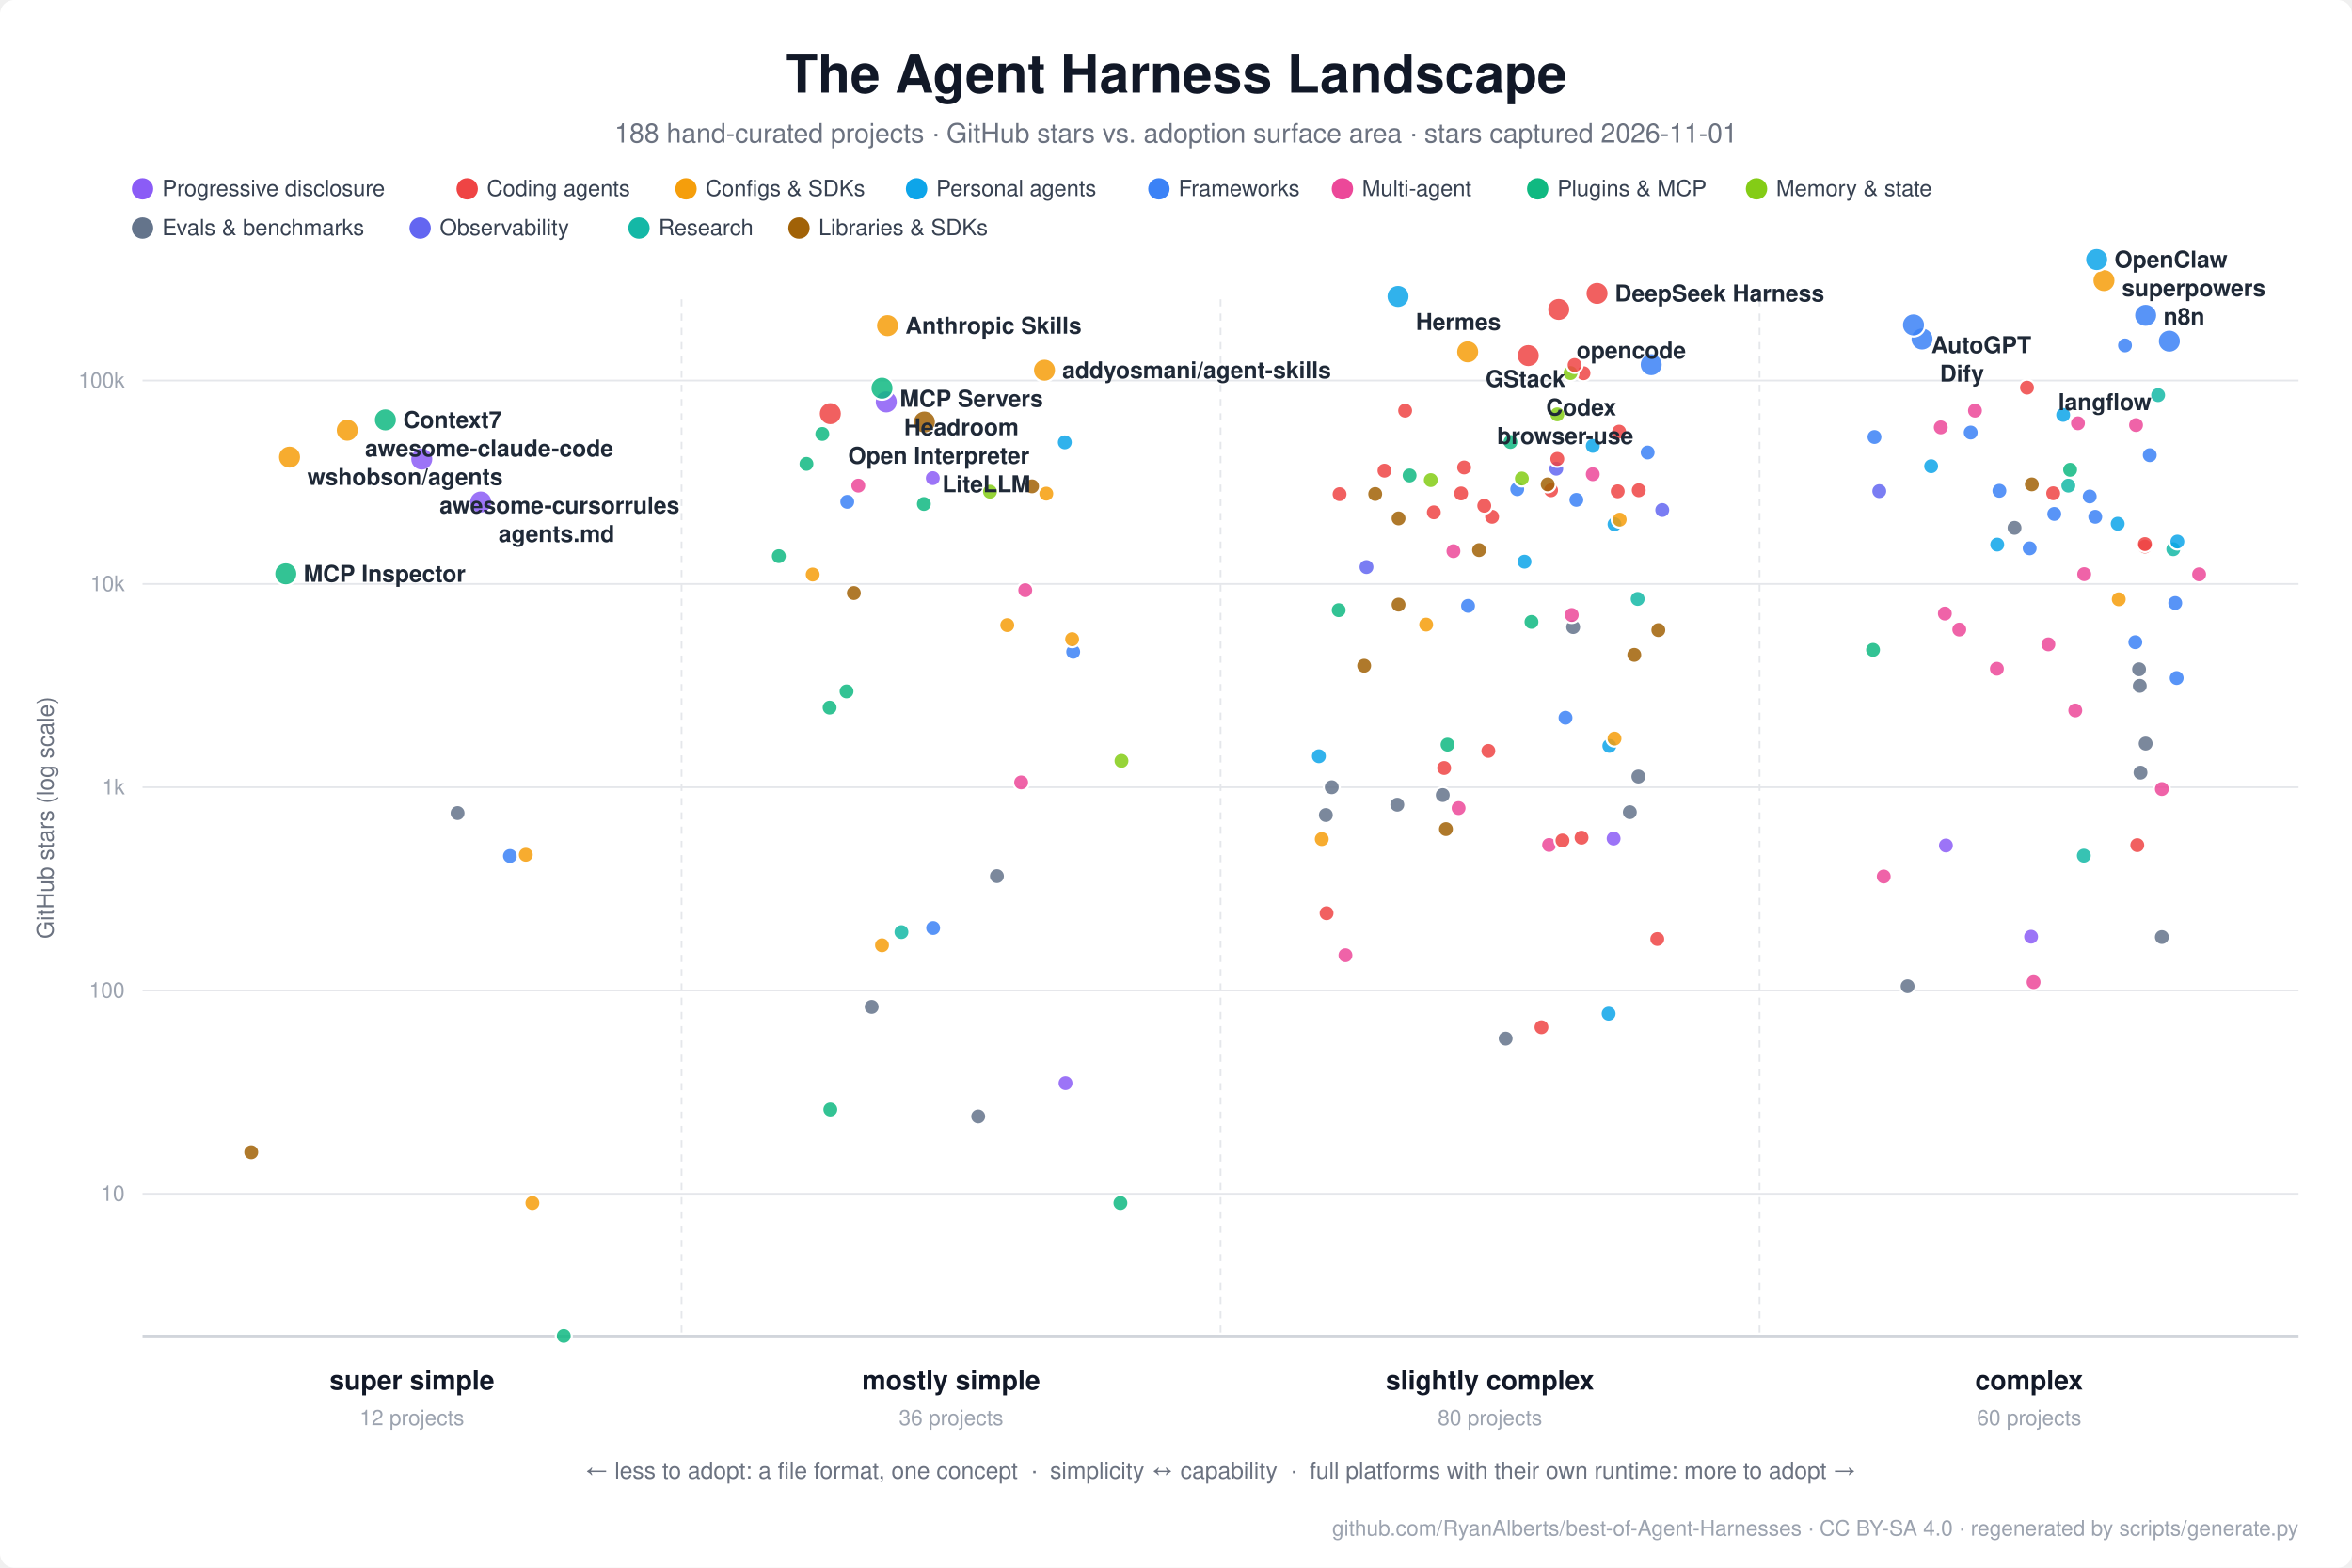
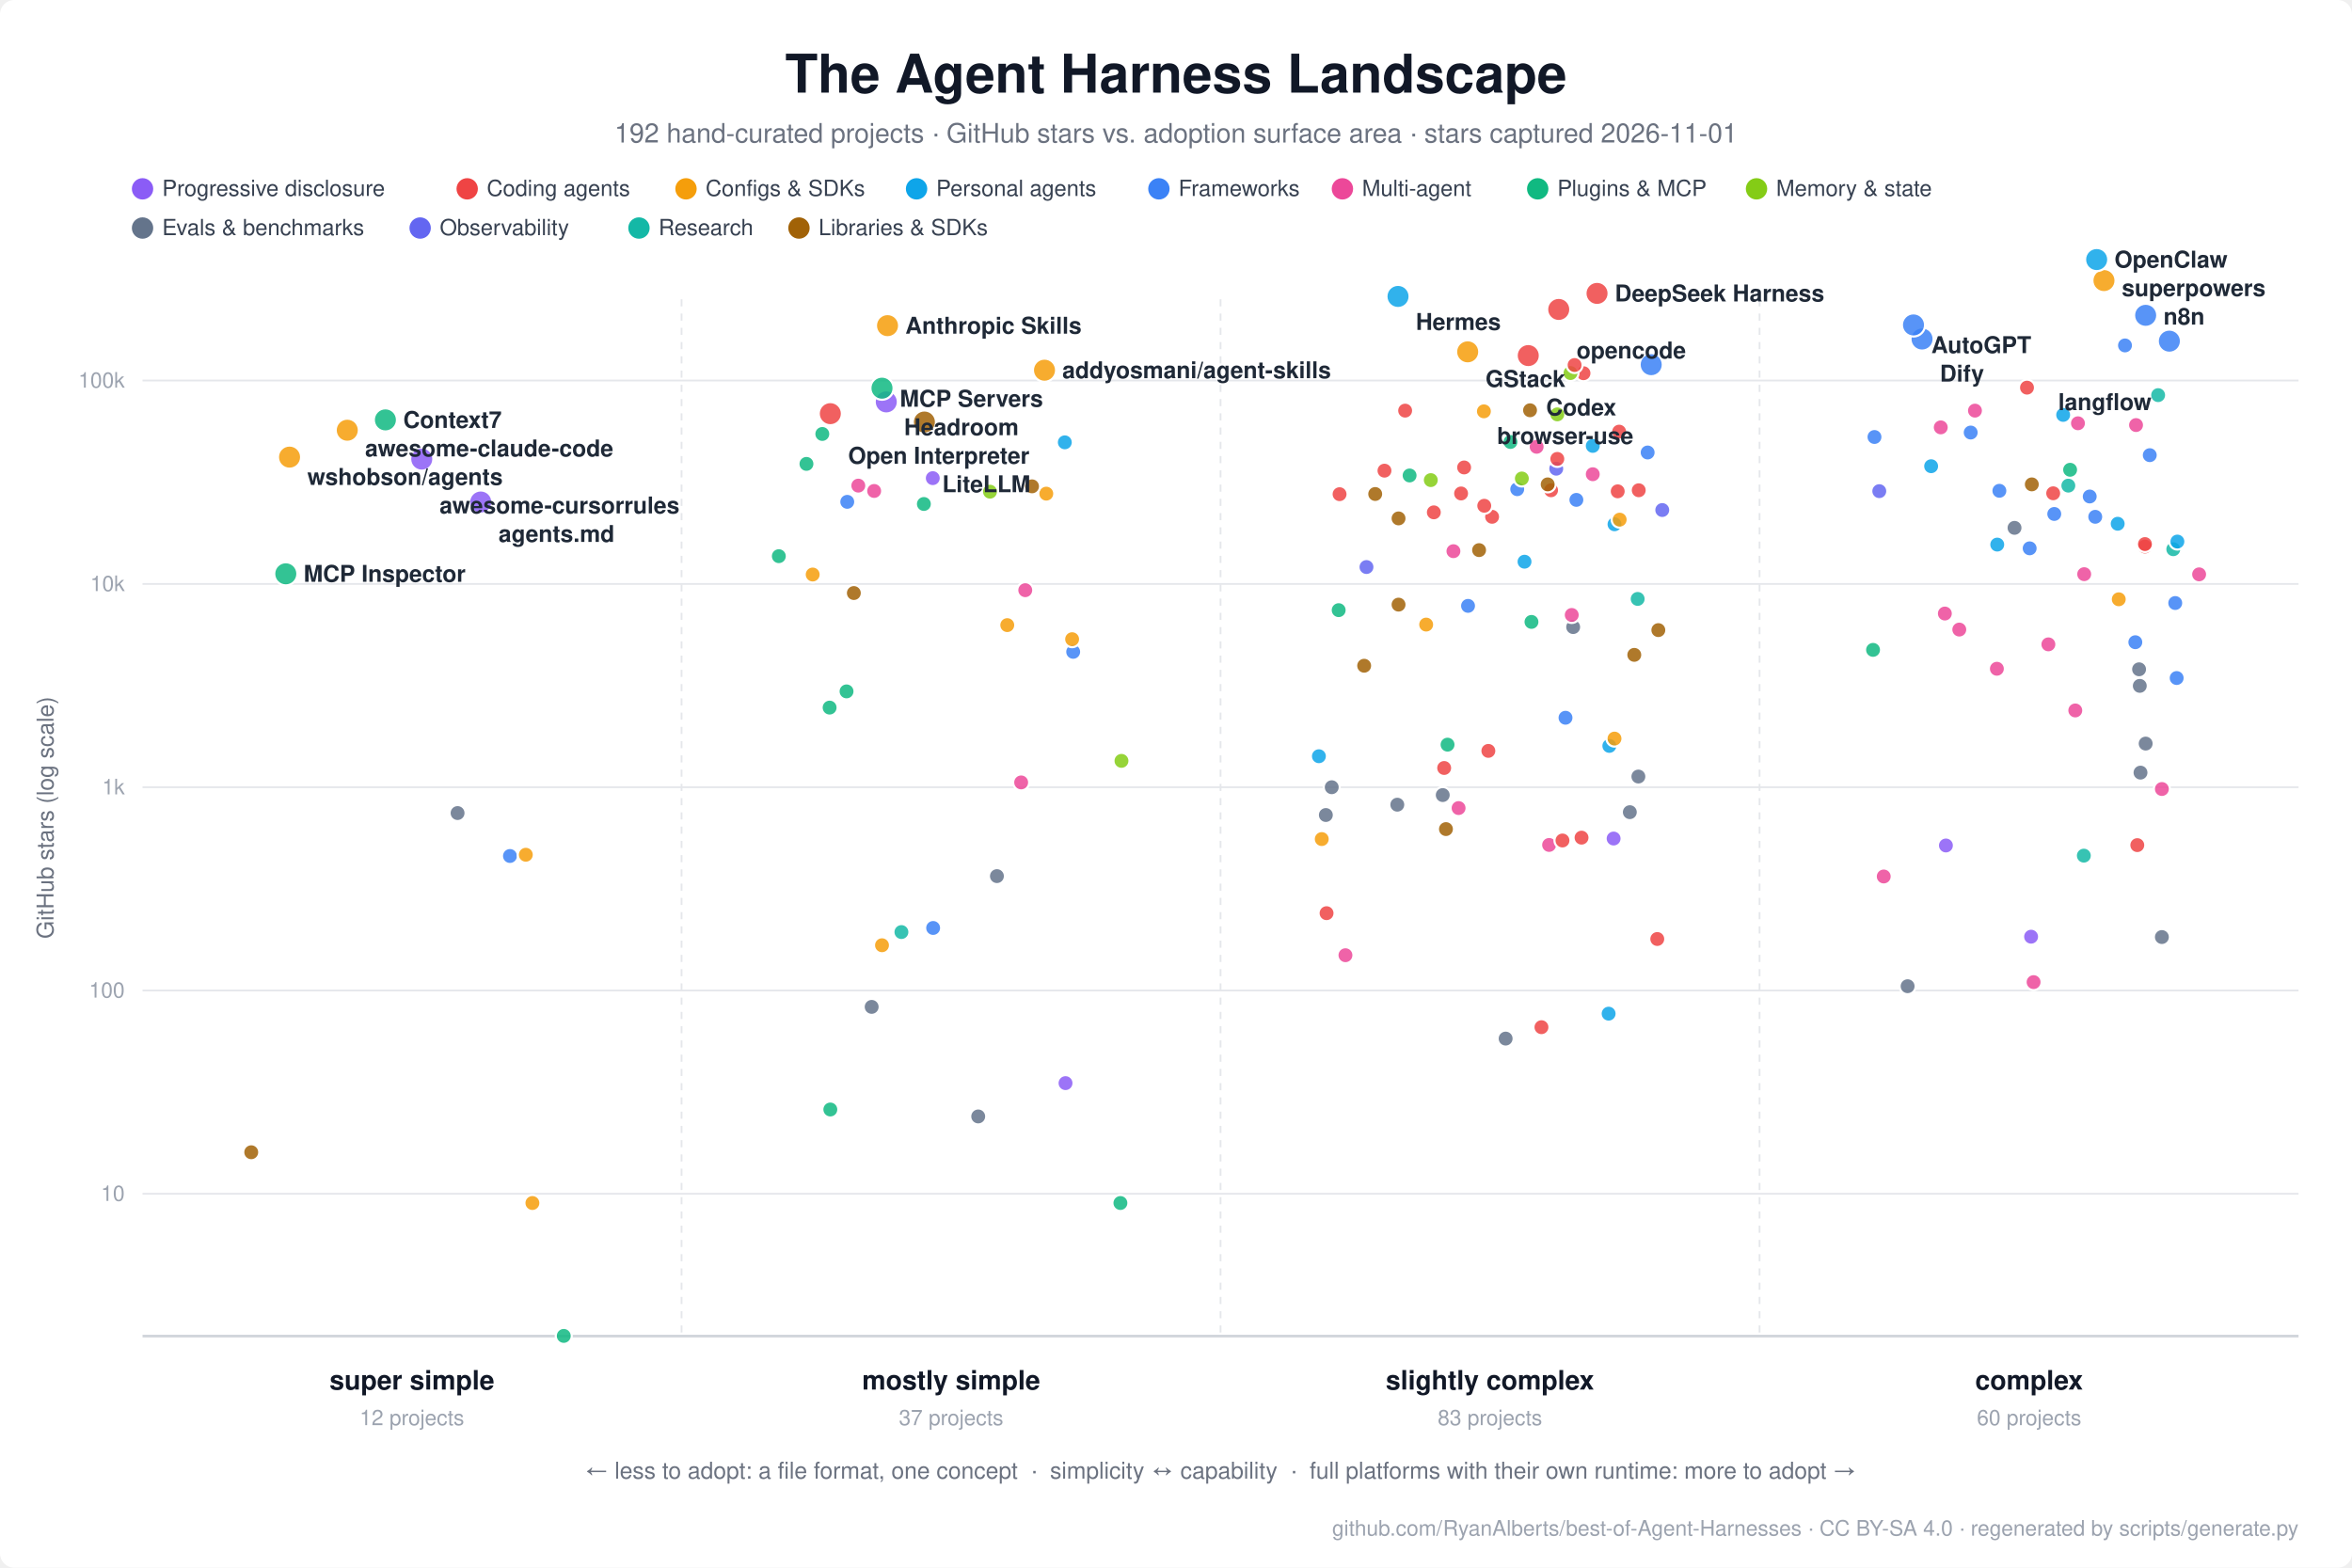
<svg xmlns="http://www.w3.org/2000/svg" viewBox="0 0 1320 880" font-family="-apple-system, 'Segoe UI', Helvetica, Arial, sans-serif">
  <rect width="1320" height="880" fill="#ffffff" rx="8" />
  <text x="660.0" y="52" text-anchor="middle" font-size="30" font-weight="700" fill="#111827">The Agent Harness Landscape</text>
-   <text x="660.0" y="80" text-anchor="middle" font-size="15" fill="#6b7280">188 hand-curated projects · GitHub stars vs. adoption surface area · stars captured 2026-11-01</text>
+   <text x="660.0" y="80" text-anchor="middle" font-size="15" fill="#6b7280">192 hand-curated projects · GitHub stars vs. adoption surface area · stars captured 2026-11-01</text>
  <circle cx="80" cy="106" r="6" fill="#8b5cf6" />
  <text x="91" y="110" font-size="12.5" fill="#374151">Progressive disclosure</text>
  <circle cx="262.2" cy="106" r="6" fill="#ef4444" />
  <text x="273.2" y="110" font-size="12.5" fill="#374151">Coding agents</text>
  <circle cx="385.0" cy="106" r="6" fill="#f59e0b" />
  <text x="396.0" y="110" font-size="12.5" fill="#374151">Configs &amp; SDKs</text>
  <circle cx="514.4" cy="106" r="6" fill="#0ea5e9" />
  <text x="525.4" y="110" font-size="12.5" fill="#374151">Personal agents</text>
  <circle cx="650.4" cy="106" r="6" fill="#3b82f6" />
  <text x="661.4" y="110" font-size="12.5" fill="#374151">Frameworks</text>
  <circle cx="753.4" cy="106" r="6" fill="#ec4899" />
  <text x="764.4" y="110" font-size="12.5" fill="#374151">Multi-agent</text>
  <circle cx="863.0" cy="106" r="6" fill="#10b981" />
  <text x="874.0" y="110" font-size="12.5" fill="#374151">Plugins &amp; MCP</text>
  <circle cx="985.8" cy="106" r="6" fill="#84cc16" />
  <text x="996.8" y="110" font-size="12.5" fill="#374151">Memory &amp; state</text>
  <circle cx="80" cy="128" r="6" fill="#64748b" />
  <text x="91" y="132" font-size="12.5" fill="#374151">Evals &amp; benchmarks</text>
  <circle cx="235.8" cy="128" r="6" fill="#6366f1" />
  <text x="246.8" y="132" font-size="12.5" fill="#374151">Observability</text>
  <circle cx="358.6" cy="128" r="6" fill="#14b8a6" />
  <text x="369.6" y="132" font-size="12.5" fill="#374151">Research</text>
  <circle cx="448.4" cy="128" r="6" fill="#a16207" />
  <text x="459.4" y="132" font-size="12.5" fill="#374151">Libraries &amp; SDKs</text>
  <line x1="80" y1="670.1" x2="1290" y2="670.1" stroke="#e5e7eb" stroke-width="1" />
  <text x="70" y="674.1" text-anchor="end" font-size="12" fill="#9ca3af">10</text>
  <line x1="80" y1="556.0" x2="1290" y2="556.0" stroke="#e5e7eb" stroke-width="1" />
  <text x="70" y="560.0" text-anchor="end" font-size="12" fill="#9ca3af">100</text>
  <line x1="80" y1="441.9" x2="1290" y2="441.9" stroke="#e5e7eb" stroke-width="1" />
  <text x="70" y="445.9" text-anchor="end" font-size="12" fill="#9ca3af">1k</text>
  <line x1="80" y1="327.8" x2="1290" y2="327.8" stroke="#e5e7eb" stroke-width="1" />
  <text x="70" y="331.8" text-anchor="end" font-size="12" fill="#9ca3af">10k</text>
  <line x1="80" y1="213.6" x2="1290" y2="213.6" stroke="#e5e7eb" stroke-width="1" />
  <text x="70" y="217.6" text-anchor="end" font-size="12" fill="#9ca3af">100k</text>
  <text x="30" y="459" font-size="13" fill="#6b7280" transform="rotate(-90 30 459)" text-anchor="middle">GitHub stars (log scale)</text>
  <text x="231.2" y="780" text-anchor="middle" font-size="15" font-weight="600" fill="#111827">super simple</text>
  <text x="231.2" y="800" text-anchor="middle" font-size="12" fill="#9ca3af">12 projects</text>
  <line x1="382.5" y1="168" x2="382.5" y2="750" stroke="#e5e7eb" stroke-width="1" stroke-dasharray="4 4" />
  <text x="533.8" y="780" text-anchor="middle" font-size="15" font-weight="600" fill="#111827">mostly simple</text>
-   <text x="533.8" y="800" text-anchor="middle" font-size="12" fill="#9ca3af">36 projects</text>
+   <text x="533.8" y="800" text-anchor="middle" font-size="12" fill="#9ca3af">37 projects</text>
  <line x1="685.0" y1="168" x2="685.0" y2="750" stroke="#e5e7eb" stroke-width="1" stroke-dasharray="4 4" />
  <text x="836.2" y="780" text-anchor="middle" font-size="15" font-weight="600" fill="#111827">slightly complex</text>
-   <text x="836.2" y="800" text-anchor="middle" font-size="12" fill="#9ca3af">80 projects</text>
+   <text x="836.2" y="800" text-anchor="middle" font-size="12" fill="#9ca3af">83 projects</text>
  <line x1="987.5" y1="168" x2="987.5" y2="750" stroke="#e5e7eb" stroke-width="1" stroke-dasharray="4 4" />
  <text x="1138.8" y="780" text-anchor="middle" font-size="15" font-weight="600" fill="#111827">complex</text>
  <text x="1138.8" y="800" text-anchor="middle" font-size="12" fill="#9ca3af">60 projects</text>
  <line x1="80" y1="750" x2="1290" y2="750" stroke="#d1d5db" stroke-width="1.5" />
  <text x="685.0" y="830" text-anchor="middle" font-size="13" fill="#6b7280">←  less to adopt: a file format, one concept  ·  simplicity ↔ capability  ·  full platforms with their own runtime: more to adopt  →</text>
  <circle cx="316.4" cy="749.9" r="4.5" fill="#10b981" fill-opacity="0.85" stroke="#ffffff" stroke-width="1.2" />
  <circle cx="298.8" cy="675.3" r="4.5" fill="#f59e0b" fill-opacity="0.85" stroke="#ffffff" stroke-width="1.2" />
  <circle cx="628.8" cy="675.3" r="4.5" fill="#10b981" fill-opacity="0.85" stroke="#ffffff" stroke-width="1.2" />
  <circle cx="141.0" cy="646.8" r="4.5" fill="#a16207" fill-opacity="0.85" stroke="#ffffff" stroke-width="1.2" />
  <circle cx="549.0" cy="626.7" r="4.5" fill="#64748b" fill-opacity="0.85" stroke="#ffffff" stroke-width="1.2" />
  <circle cx="466.0" cy="622.8" r="4.5" fill="#10b981" fill-opacity="0.85" stroke="#ffffff" stroke-width="1.2" />
  <circle cx="598.0" cy="608.0" r="4.5" fill="#8b5cf6" fill-opacity="0.85" stroke="#ffffff" stroke-width="1.2" />
  <circle cx="845.0" cy="583.0" r="4.5" fill="#64748b" fill-opacity="0.85" stroke="#ffffff" stroke-width="1.2" />
  <circle cx="865.1" cy="576.6" r="4.5" fill="#ef4444" fill-opacity="0.85" stroke="#ffffff" stroke-width="1.2" />
  <circle cx="902.8" cy="569.0" r="4.5" fill="#0ea5e9" fill-opacity="0.85" stroke="#ffffff" stroke-width="1.2" />
  <circle cx="489.2" cy="565.2" r="4.5" fill="#64748b" fill-opacity="0.85" stroke="#ffffff" stroke-width="1.2" />
  <circle cx="1070.6" cy="553.6" r="4.5" fill="#64748b" fill-opacity="0.85" stroke="#ffffff" stroke-width="1.2" />
  <circle cx="1141.3" cy="551.3" r="4.5" fill="#ec4899" fill-opacity="0.85" stroke="#ffffff" stroke-width="1.2" />
  <circle cx="755.1" cy="536.2" r="4.5" fill="#ec4899" fill-opacity="0.85" stroke="#ffffff" stroke-width="1.2" />
  <circle cx="495.0" cy="530.6" r="4.5" fill="#f59e0b" fill-opacity="0.85" stroke="#ffffff" stroke-width="1.2" />
  <circle cx="930.1" cy="527.1" r="4.5" fill="#ef4444" fill-opacity="0.85" stroke="#ffffff" stroke-width="1.2" />
  <circle cx="1213.3" cy="526.0" r="4.5" fill="#64748b" fill-opacity="0.85" stroke="#ffffff" stroke-width="1.2" />
  <circle cx="1139.9" cy="525.8" r="4.5" fill="#8b5cf6" fill-opacity="0.85" stroke="#ffffff" stroke-width="1.2" />
  <circle cx="505.9" cy="523.2" r="4.5" fill="#14b8a6" fill-opacity="0.85" stroke="#ffffff" stroke-width="1.2" />
  <circle cx="523.7" cy="520.9" r="4.5" fill="#3b82f6" fill-opacity="0.85" stroke="#ffffff" stroke-width="1.2" />
  <circle cx="744.5" cy="512.6" r="4.5" fill="#ef4444" fill-opacity="0.85" stroke="#ffffff" stroke-width="1.2" />
  <circle cx="1057.2" cy="492.0" r="4.5" fill="#ec4899" fill-opacity="0.85" stroke="#ffffff" stroke-width="1.2" />
  <circle cx="559.5" cy="491.8" r="4.5" fill="#64748b" fill-opacity="0.85" stroke="#ffffff" stroke-width="1.2" />
  <circle cx="286.2" cy="480.5" r="4.5" fill="#3b82f6" fill-opacity="0.85" stroke="#ffffff" stroke-width="1.2" />
  <circle cx="1169.5" cy="480.3" r="4.5" fill="#14b8a6" fill-opacity="0.85" stroke="#ffffff" stroke-width="1.2" />
  <circle cx="295.1" cy="479.8" r="4.5" fill="#f59e0b" fill-opacity="0.85" stroke="#ffffff" stroke-width="1.2" />
  <circle cx="1092.1" cy="474.6" r="4.5" fill="#8b5cf6" fill-opacity="0.85" stroke="#ffffff" stroke-width="1.2" />
  <circle cx="1199.5" cy="474.4" r="4.5" fill="#ef4444" fill-opacity="0.85" stroke="#ffffff" stroke-width="1.2" />
  <circle cx="869.4" cy="474.3" r="4.5" fill="#ec4899" fill-opacity="0.85" stroke="#ffffff" stroke-width="1.2" />
  <circle cx="876.9" cy="471.8" r="4.5" fill="#ef4444" fill-opacity="0.85" stroke="#ffffff" stroke-width="1.2" />
  <circle cx="741.8" cy="471.0" r="4.5" fill="#f59e0b" fill-opacity="0.85" stroke="#ffffff" stroke-width="1.2" />
  <circle cx="905.6" cy="470.7" r="4.5" fill="#8b5cf6" fill-opacity="0.85" stroke="#ffffff" stroke-width="1.2" />
  <circle cx="887.6" cy="470.2" r="4.5" fill="#ef4444" fill-opacity="0.85" stroke="#ffffff" stroke-width="1.2" />
  <circle cx="811.5" cy="465.4" r="4.5" fill="#a16207" fill-opacity="0.85" stroke="#ffffff" stroke-width="1.2" />
  <circle cx="744.1" cy="457.5" r="4.5" fill="#64748b" fill-opacity="0.85" stroke="#ffffff" stroke-width="1.2" />
  <circle cx="256.8" cy="456.4" r="4.5" fill="#64748b" fill-opacity="0.85" stroke="#ffffff" stroke-width="1.2" />
  <circle cx="914.7" cy="455.9" r="4.5" fill="#64748b" fill-opacity="0.85" stroke="#ffffff" stroke-width="1.2" />
  <circle cx="818.6" cy="453.6" r="4.5" fill="#ec4899" fill-opacity="0.85" stroke="#ffffff" stroke-width="1.2" />
  <circle cx="784.2" cy="451.7" r="4.5" fill="#64748b" fill-opacity="0.85" stroke="#ffffff" stroke-width="1.2" />
  <circle cx="809.7" cy="446.3" r="4.5" fill="#64748b" fill-opacity="0.85" stroke="#ffffff" stroke-width="1.2" />
  <circle cx="1213.3" cy="442.9" r="4.5" fill="#ec4899" fill-opacity="0.85" stroke="#ffffff" stroke-width="1.2" />
  <circle cx="747.4" cy="441.9" r="4.5" fill="#64748b" fill-opacity="0.85" stroke="#ffffff" stroke-width="1.2" />
  <circle cx="573.1" cy="439.2" r="4.5" fill="#ec4899" fill-opacity="0.85" stroke="#ffffff" stroke-width="1.2" />
  <circle cx="919.5" cy="435.9" r="4.5" fill="#64748b" fill-opacity="0.85" stroke="#ffffff" stroke-width="1.2" />
  <circle cx="1201.3" cy="433.7" r="4.5" fill="#64748b" fill-opacity="0.85" stroke="#ffffff" stroke-width="1.2" />
  <circle cx="810.5" cy="431.1" r="4.5" fill="#ef4444" fill-opacity="0.85" stroke="#ffffff" stroke-width="1.2" />
  <circle cx="629.4" cy="427.1" r="4.5" fill="#84cc16" fill-opacity="0.85" stroke="#ffffff" stroke-width="1.2" />
  <circle cx="740.2" cy="424.5" r="4.5" fill="#0ea5e9" fill-opacity="0.85" stroke="#ffffff" stroke-width="1.2" />
  <circle cx="835.3" cy="421.5" r="4.5" fill="#ef4444" fill-opacity="0.85" stroke="#ffffff" stroke-width="1.2" />
  <circle cx="903.2" cy="418.7" r="4.5" fill="#0ea5e9" fill-opacity="0.85" stroke="#ffffff" stroke-width="1.2" />
  <circle cx="812.4" cy="418.0" r="4.5" fill="#10b981" fill-opacity="0.85" stroke="#ffffff" stroke-width="1.2" />
  <circle cx="1204.2" cy="417.4" r="4.5" fill="#64748b" fill-opacity="0.85" stroke="#ffffff" stroke-width="1.2" />
  <circle cx="906.1" cy="414.6" r="4.5" fill="#f59e0b" fill-opacity="0.85" stroke="#ffffff" stroke-width="1.2" />
  <circle cx="878.6" cy="402.9" r="4.5" fill="#3b82f6" fill-opacity="0.85" stroke="#ffffff" stroke-width="1.2" />
  <circle cx="1164.7" cy="398.8" r="4.5" fill="#ec4899" fill-opacity="0.85" stroke="#ffffff" stroke-width="1.2" />
  <circle cx="465.6" cy="397.2" r="4.5" fill="#10b981" fill-opacity="0.85" stroke="#ffffff" stroke-width="1.2" />
  <circle cx="475.1" cy="388.1" r="4.5" fill="#10b981" fill-opacity="0.85" stroke="#ffffff" stroke-width="1.2" />
  <circle cx="1200.9" cy="385.0" r="4.5" fill="#64748b" fill-opacity="0.85" stroke="#ffffff" stroke-width="1.2" />
  <circle cx="1221.6" cy="380.6" r="4.5" fill="#3b82f6" fill-opacity="0.85" stroke="#ffffff" stroke-width="1.2" />
  <circle cx="1200.5" cy="375.7" r="4.5" fill="#64748b" fill-opacity="0.85" stroke="#ffffff" stroke-width="1.2" />
  <circle cx="1120.7" cy="375.4" r="4.5" fill="#ec4899" fill-opacity="0.85" stroke="#ffffff" stroke-width="1.2" />
  <circle cx="765.6" cy="373.7" r="4.5" fill="#a16207" fill-opacity="0.85" stroke="#ffffff" stroke-width="1.2" />
  <circle cx="917.2" cy="367.6" r="4.5" fill="#a16207" fill-opacity="0.85" stroke="#ffffff" stroke-width="1.2" />
  <circle cx="602.3" cy="365.9" r="4.5" fill="#3b82f6" fill-opacity="0.85" stroke="#ffffff" stroke-width="1.2" />
  <circle cx="1051.2" cy="364.8" r="4.5" fill="#10b981" fill-opacity="0.85" stroke="#ffffff" stroke-width="1.2" />
  <circle cx="1149.6" cy="361.7" r="4.5" fill="#ec4899" fill-opacity="0.85" stroke="#ffffff" stroke-width="1.2" />
  <circle cx="1198.4" cy="360.5" r="4.5" fill="#3b82f6" fill-opacity="0.85" stroke="#ffffff" stroke-width="1.2" />
  <circle cx="601.7" cy="358.8" r="4.5" fill="#f59e0b" fill-opacity="0.85" stroke="#ffffff" stroke-width="1.2" />
  <circle cx="930.7" cy="353.7" r="4.5" fill="#a16207" fill-opacity="0.85" stroke="#ffffff" stroke-width="1.2" />
  <circle cx="1099.6" cy="353.4" r="4.5" fill="#ec4899" fill-opacity="0.85" stroke="#ffffff" stroke-width="1.2" />
  <circle cx="882.9" cy="352.0" r="4.5" fill="#64748b" fill-opacity="0.85" stroke="#ffffff" stroke-width="1.2" />
  <circle cx="565.3" cy="350.9" r="4.5" fill="#f59e0b" fill-opacity="0.85" stroke="#ffffff" stroke-width="1.2" />
  <circle cx="800.4" cy="350.6" r="4.5" fill="#f59e0b" fill-opacity="0.85" stroke="#ffffff" stroke-width="1.2" />
  <circle cx="859.5" cy="349.1" r="4.5" fill="#10b981" fill-opacity="0.85" stroke="#ffffff" stroke-width="1.2" />
  <circle cx="882.1" cy="345.2" r="4.5" fill="#ec4899" fill-opacity="0.85" stroke="#ffffff" stroke-width="1.2" />
  <circle cx="1091.5" cy="344.4" r="4.5" fill="#ec4899" fill-opacity="0.85" stroke="#ffffff" stroke-width="1.2" />
  <circle cx="751.3" cy="342.5" r="4.5" fill="#10b981" fill-opacity="0.85" stroke="#ffffff" stroke-width="1.2" />
  <circle cx="823.9" cy="340.1" r="4.5" fill="#3b82f6" fill-opacity="0.85" stroke="#ffffff" stroke-width="1.2" />
  <circle cx="784.9" cy="339.4" r="4.5" fill="#a16207" fill-opacity="0.85" stroke="#ffffff" stroke-width="1.2" />
  <circle cx="1220.8" cy="338.5" r="4.5" fill="#3b82f6" fill-opacity="0.85" stroke="#ffffff" stroke-width="1.2" />
  <circle cx="1189.1" cy="336.4" r="4.5" fill="#f59e0b" fill-opacity="0.85" stroke="#ffffff" stroke-width="1.2" />
  <circle cx="919.1" cy="336.2" r="4.5" fill="#14b8a6" fill-opacity="0.85" stroke="#ffffff" stroke-width="1.2" />
  <circle cx="479.2" cy="332.9" r="4.5" fill="#a16207" fill-opacity="0.85" stroke="#ffffff" stroke-width="1.2" />
  <circle cx="575.4" cy="331.3" r="4.5" fill="#ec4899" fill-opacity="0.85" stroke="#ffffff" stroke-width="1.2" />
  <circle cx="456.1" cy="322.5" r="4.5" fill="#f59e0b" fill-opacity="0.85" stroke="#ffffff" stroke-width="1.2" />
  <circle cx="1234.2" cy="322.4" r="4.5" fill="#ec4899" fill-opacity="0.85" stroke="#ffffff" stroke-width="1.2" />
  <circle cx="1169.7" cy="322.3" r="4.5" fill="#ec4899" fill-opacity="0.85" stroke="#ffffff" stroke-width="1.2" />
  <circle cx="160.4" cy="322.1" r="6.5" fill="#10b981" fill-opacity="0.85" stroke="#ffffff" stroke-width="1.2" />
  <circle cx="766.9" cy="318.3" r="4.5" fill="#6366f1" fill-opacity="0.85" stroke="#ffffff" stroke-width="1.2" />
  <circle cx="855.6" cy="315.3" r="4.5" fill="#0ea5e9" fill-opacity="0.85" stroke="#ffffff" stroke-width="1.2" />
  <circle cx="437.1" cy="312.2" r="4.5" fill="#10b981" fill-opacity="0.85" stroke="#ffffff" stroke-width="1.2" />
  <circle cx="815.7" cy="309.4" r="4.5" fill="#ec4899" fill-opacity="0.85" stroke="#ffffff" stroke-width="1.2" />
  <circle cx="830.1" cy="308.8" r="4.5" fill="#a16207" fill-opacity="0.85" stroke="#ffffff" stroke-width="1.2" />
  <circle cx="1219.7" cy="308.3" r="4.5" fill="#14b8a6" fill-opacity="0.85" stroke="#ffffff" stroke-width="1.2" />
  <circle cx="1139.1" cy="307.8" r="4.5" fill="#3b82f6" fill-opacity="0.85" stroke="#ffffff" stroke-width="1.2" />
  <circle cx="1203.8" cy="306.8" r="4.5" fill="#ef4444" fill-opacity="0.85" stroke="#ffffff" stroke-width="1.2" />
  <circle cx="1120.9" cy="305.7" r="4.5" fill="#0ea5e9" fill-opacity="0.85" stroke="#ffffff" stroke-width="1.2" />
  <circle cx="1203.8" cy="305.4" r="4.5" fill="#ef4444" fill-opacity="0.85" stroke="#ffffff" stroke-width="1.2" />
  <circle cx="1222.0" cy="304.0" r="4.5" fill="#0ea5e9" fill-opacity="0.85" stroke="#ffffff" stroke-width="1.2" />
  <circle cx="1130.6" cy="296.3" r="4.5" fill="#64748b" fill-opacity="0.85" stroke="#ffffff" stroke-width="1.2" />
  <circle cx="906.1" cy="294.3" r="4.5" fill="#0ea5e9" fill-opacity="0.85" stroke="#ffffff" stroke-width="1.2" />
  <circle cx="1188.5" cy="294.0" r="4.5" fill="#0ea5e9" fill-opacity="0.85" stroke="#ffffff" stroke-width="1.2" />
  <circle cx="909.0" cy="291.7" r="4.5" fill="#f59e0b" fill-opacity="0.85" stroke="#ffffff" stroke-width="1.2" />
  <circle cx="784.9" cy="291.0" r="4.5" fill="#a16207" fill-opacity="0.85" stroke="#ffffff" stroke-width="1.2" />
  <circle cx="1175.9" cy="290.1" r="4.5" fill="#3b82f6" fill-opacity="0.85" stroke="#ffffff" stroke-width="1.2" />
  <circle cx="837.4" cy="290.1" r="4.5" fill="#ef4444" fill-opacity="0.85" stroke="#ffffff" stroke-width="1.2" />
  <circle cx="1152.9" cy="288.5" r="4.5" fill="#3b82f6" fill-opacity="0.85" stroke="#ffffff" stroke-width="1.2" />
  <circle cx="804.7" cy="287.6" r="4.5" fill="#ef4444" fill-opacity="0.85" stroke="#ffffff" stroke-width="1.2" />
  <circle cx="932.9" cy="286.3" r="4.5" fill="#6366f1" fill-opacity="0.85" stroke="#ffffff" stroke-width="1.2" />
  <circle cx="833.0" cy="283.9" r="4.5" fill="#ef4444" fill-opacity="0.85" stroke="#ffffff" stroke-width="1.2" />
  <circle cx="518.5" cy="282.9" r="4.5" fill="#10b981" fill-opacity="0.85" stroke="#ffffff" stroke-width="1.2" />
  <circle cx="269.8" cy="281.8" r="6.5" fill="#8b5cf6" fill-opacity="0.85" stroke="#ffffff" stroke-width="1.2" />
  <circle cx="475.5" cy="281.7" r="4.5" fill="#3b82f6" fill-opacity="0.85" stroke="#ffffff" stroke-width="1.2" />
  <circle cx="884.7" cy="280.6" r="4.5" fill="#3b82f6" fill-opacity="0.85" stroke="#ffffff" stroke-width="1.2" />
  <circle cx="1172.8" cy="278.7" r="4.5" fill="#3b82f6" fill-opacity="0.85" stroke="#ffffff" stroke-width="1.2" />
  <circle cx="751.8" cy="277.4" r="4.5" fill="#ef4444" fill-opacity="0.85" stroke="#ffffff" stroke-width="1.2" />
  <circle cx="771.8" cy="277.3" r="4.5" fill="#a16207" fill-opacity="0.85" stroke="#ffffff" stroke-width="1.2" />
  <circle cx="587.2" cy="277.1" r="4.5" fill="#f59e0b" fill-opacity="0.85" stroke="#ffffff" stroke-width="1.2" />
  <circle cx="820.0" cy="277.0" r="4.5" fill="#ef4444" fill-opacity="0.85" stroke="#ffffff" stroke-width="1.2" />
  <circle cx="1152.3" cy="276.9" r="4.5" fill="#ef4444" fill-opacity="0.85" stroke="#ffffff" stroke-width="1.2" />
  <circle cx="555.6" cy="276.0" r="4.5" fill="#84cc16" fill-opacity="0.85" stroke="#ffffff" stroke-width="1.2" />
  <circle cx="907.9" cy="275.8" r="4.5" fill="#ef4444" fill-opacity="0.85" stroke="#ffffff" stroke-width="1.2" />
  <circle cx="1054.7" cy="275.7" r="4.5" fill="#6366f1" fill-opacity="0.85" stroke="#ffffff" stroke-width="1.2" />
+   <circle cx="490.6" cy="275.6" r="4.5" fill="#ec4899" fill-opacity="0.85" stroke="#ffffff" stroke-width="1.2" />
  <circle cx="1122.1" cy="275.5" r="4.5" fill="#3b82f6" fill-opacity="0.85" stroke="#ffffff" stroke-width="1.2" />
  <circle cx="919.7" cy="275.2" r="4.5" fill="#ef4444" fill-opacity="0.85" stroke="#ffffff" stroke-width="1.2" />
  <circle cx="870.5" cy="275.2" r="4.5" fill="#ef4444" fill-opacity="0.85" stroke="#ffffff" stroke-width="1.2" />
  <circle cx="851.5" cy="274.6" r="4.5" fill="#3b82f6" fill-opacity="0.85" stroke="#ffffff" stroke-width="1.2" />
  <circle cx="579.2" cy="273.0" r="4.5" fill="#a16207" fill-opacity="0.85" stroke="#ffffff" stroke-width="1.2" />
  <circle cx="1160.8" cy="272.6" r="4.5" fill="#14b8a6" fill-opacity="0.85" stroke="#ffffff" stroke-width="1.2" />
  <circle cx="481.7" cy="272.6" r="4.5" fill="#ec4899" fill-opacity="0.85" stroke="#ffffff" stroke-width="1.2" />
  <circle cx="868.6" cy="271.9" r="4.5" fill="#a16207" fill-opacity="0.85" stroke="#ffffff" stroke-width="1.2" />
  <circle cx="1140.3" cy="271.9" r="4.5" fill="#a16207" fill-opacity="0.85" stroke="#ffffff" stroke-width="1.2" />
  <circle cx="803.0" cy="269.5" r="4.5" fill="#84cc16" fill-opacity="0.85" stroke="#ffffff" stroke-width="1.2" />
  <circle cx="854.1" cy="268.6" r="4.5" fill="#84cc16" fill-opacity="0.85" stroke="#ffffff" stroke-width="1.2" />
  <circle cx="523.5" cy="268.4" r="4.5" fill="#8b5cf6" fill-opacity="0.85" stroke="#ffffff" stroke-width="1.2" />
  <circle cx="791.1" cy="266.9" r="4.5" fill="#10b981" fill-opacity="0.85" stroke="#ffffff" stroke-width="1.2" />
  <circle cx="893.9" cy="266.2" r="4.5" fill="#ec4899" fill-opacity="0.85" stroke="#ffffff" stroke-width="1.2" />
  <circle cx="777.0" cy="264.2" r="4.5" fill="#ef4444" fill-opacity="0.85" stroke="#ffffff" stroke-width="1.2" />
  <circle cx="1161.8" cy="263.7" r="4.5" fill="#10b981" fill-opacity="0.85" stroke="#ffffff" stroke-width="1.2" />
  <circle cx="873.4" cy="263.1" r="4.5" fill="#6366f1" fill-opacity="0.85" stroke="#ffffff" stroke-width="1.2" />
  <circle cx="821.7" cy="262.4" r="4.5" fill="#ef4444" fill-opacity="0.85" stroke="#ffffff" stroke-width="1.2" />
  <circle cx="1083.8" cy="261.7" r="4.5" fill="#0ea5e9" fill-opacity="0.85" stroke="#ffffff" stroke-width="1.2" />
  <circle cx="452.6" cy="260.4" r="4.5" fill="#10b981" fill-opacity="0.85" stroke="#ffffff" stroke-width="1.2" />
  <circle cx="236.7" cy="257.7" r="6.5" fill="#8b5cf6" fill-opacity="0.85" stroke="#ffffff" stroke-width="1.2" />
  <circle cx="874.0" cy="257.6" r="4.5" fill="#ef4444" fill-opacity="0.85" stroke="#ffffff" stroke-width="1.2" />
  <circle cx="162.5" cy="256.6" r="6.5" fill="#f59e0b" fill-opacity="0.85" stroke="#ffffff" stroke-width="1.2" />
  <circle cx="1206.5" cy="255.5" r="4.5" fill="#3b82f6" fill-opacity="0.85" stroke="#ffffff" stroke-width="1.2" />
  <circle cx="924.7" cy="254.0" r="4.5" fill="#3b82f6" fill-opacity="0.85" stroke="#ffffff" stroke-width="1.2" />
+   <circle cx="862.4" cy="250.8" r="4.5" fill="#ec4899" fill-opacity="0.85" stroke="#ffffff" stroke-width="1.2" />
  <circle cx="893.9" cy="250.3" r="4.5" fill="#0ea5e9" fill-opacity="0.85" stroke="#ffffff" stroke-width="1.2" />
  <circle cx="597.6" cy="248.3" r="4.5" fill="#0ea5e9" fill-opacity="0.85" stroke="#ffffff" stroke-width="1.2" />
  <circle cx="847.7" cy="248.1" r="4.5" fill="#10b981" fill-opacity="0.85" stroke="#ffffff" stroke-width="1.2" />
  <circle cx="1052.0" cy="245.3" r="4.5" fill="#3b82f6" fill-opacity="0.85" stroke="#ffffff" stroke-width="1.2" />
  <circle cx="461.5" cy="243.6" r="4.5" fill="#10b981" fill-opacity="0.85" stroke="#ffffff" stroke-width="1.2" />
  <circle cx="1106.0" cy="242.8" r="4.5" fill="#3b82f6" fill-opacity="0.85" stroke="#ffffff" stroke-width="1.2" />
  <circle cx="908.7" cy="242.3" r="4.5" fill="#ef4444" fill-opacity="0.85" stroke="#ffffff" stroke-width="1.2" />
  <circle cx="194.9" cy="241.5" r="6.5" fill="#f59e0b" fill-opacity="0.85" stroke="#ffffff" stroke-width="1.2" />
  <circle cx="1089.2" cy="239.9" r="4.5" fill="#ec4899" fill-opacity="0.85" stroke="#ffffff" stroke-width="1.2" />
  <circle cx="1198.8" cy="238.6" r="4.5" fill="#ec4899" fill-opacity="0.85" stroke="#ffffff" stroke-width="1.2" />
  <circle cx="1166.2" cy="237.6" r="4.5" fill="#ec4899" fill-opacity="0.85" stroke="#ffffff" stroke-width="1.2" />
  <circle cx="518.8" cy="236.9" r="6.5" fill="#a16207" fill-opacity="0.85" stroke="#ffffff" stroke-width="1.2" />
  <circle cx="216.3" cy="235.7" r="6.5" fill="#10b981" fill-opacity="0.85" stroke="#ffffff" stroke-width="1.2" />
  <circle cx="1157.9" cy="232.9" r="4.5" fill="#0ea5e9" fill-opacity="0.85" stroke="#ffffff" stroke-width="1.2" />
  <circle cx="874.0" cy="232.6" r="4.5" fill="#84cc16" fill-opacity="0.85" stroke="#ffffff" stroke-width="1.2" />
  <circle cx="466.0" cy="232.2" r="6.5" fill="#ef4444" fill-opacity="0.85" stroke="#ffffff" stroke-width="1.2" />
+   <circle cx="832.8" cy="230.9" r="4.5" fill="#f59e0b" fill-opacity="0.85" stroke="#ffffff" stroke-width="1.2" />
  <circle cx="1108.4" cy="230.5" r="4.5" fill="#ec4899" fill-opacity="0.85" stroke="#ffffff" stroke-width="1.2" />
  <circle cx="788.6" cy="230.5" r="4.5" fill="#ef4444" fill-opacity="0.85" stroke="#ffffff" stroke-width="1.2" />
+   <circle cx="858.7" cy="230.3" r="4.5" fill="#a16207" fill-opacity="0.85" stroke="#ffffff" stroke-width="1.2" />
  <circle cx="497.4" cy="225.6" r="6.5" fill="#8b5cf6" fill-opacity="0.85" stroke="#ffffff" stroke-width="1.2" />
  <circle cx="1211.2" cy="221.8" r="4.5" fill="#14b8a6" fill-opacity="0.85" stroke="#ffffff" stroke-width="1.2" />
  <circle cx="495.0" cy="217.9" r="6.5" fill="#10b981" fill-opacity="0.85" stroke="#ffffff" stroke-width="1.2" />
  <circle cx="1137.6" cy="217.6" r="4.5" fill="#ef4444" fill-opacity="0.85" stroke="#ffffff" stroke-width="1.2" />
  <circle cx="888.7" cy="209.5" r="4.5" fill="#ef4444" fill-opacity="0.85" stroke="#ffffff" stroke-width="1.2" />
  <circle cx="881.4" cy="209.4" r="4.5" fill="#84cc16" fill-opacity="0.85" stroke="#ffffff" stroke-width="1.2" />
  <circle cx="586.2" cy="207.8" r="6.5" fill="#f59e0b" fill-opacity="0.85" stroke="#ffffff" stroke-width="1.2" />
  <circle cx="883.7" cy="204.9" r="4.5" fill="#ef4444" fill-opacity="0.85" stroke="#ffffff" stroke-width="1.2" />
  <circle cx="926.7" cy="204.7" r="6.5" fill="#3b82f6" fill-opacity="0.85" stroke="#ffffff" stroke-width="1.2" />
  <circle cx="857.7" cy="199.6" r="6.5" fill="#ef4444" fill-opacity="0.85" stroke="#ffffff" stroke-width="1.2" />
  <circle cx="823.7" cy="197.5" r="6.5" fill="#f59e0b" fill-opacity="0.85" stroke="#ffffff" stroke-width="1.2" />
  <circle cx="1192.6" cy="193.9" r="4.5" fill="#3b82f6" fill-opacity="0.85" stroke="#ffffff" stroke-width="1.2" />
  <circle cx="1217.5" cy="191.5" r="6.5" fill="#3b82f6" fill-opacity="0.85" stroke="#ffffff" stroke-width="1.2" />
  <circle cx="1078.7" cy="190.3" r="6.5" fill="#3b82f6" fill-opacity="0.85" stroke="#ffffff" stroke-width="1.2" />
  <circle cx="498.1" cy="182.8" r="6.5" fill="#f59e0b" fill-opacity="0.85" stroke="#ffffff" stroke-width="1.2" />
  <circle cx="1073.9" cy="182.4" r="6.5" fill="#3b82f6" fill-opacity="0.85" stroke="#ffffff" stroke-width="1.2" />
  <circle cx="1204.2" cy="177.0" r="6.5" fill="#3b82f6" fill-opacity="0.85" stroke="#ffffff" stroke-width="1.2" />
  <circle cx="874.8" cy="173.7" r="6.5" fill="#ef4444" fill-opacity="0.85" stroke="#ffffff" stroke-width="1.2" />
  <circle cx="784.6" cy="166.4" r="6.5" fill="#0ea5e9" fill-opacity="0.85" stroke="#ffffff" stroke-width="1.2" />
  <circle cx="896.3" cy="164.7" r="6.5" fill="#ef4444" fill-opacity="0.85" stroke="#ffffff" stroke-width="1.2" />
  <circle cx="1180.8" cy="157.5" r="6.5" fill="#f59e0b" fill-opacity="0.85" stroke="#ffffff" stroke-width="1.2" />
  <circle cx="1176.7" cy="145.7" r="6.5" fill="#0ea5e9" fill-opacity="0.85" stroke="#ffffff" stroke-width="1.2" />
  <text x="226.3" y="240.2" text-anchor="start" font-size="13" font-weight="600" fill="#1f2937">Context7</text>
  <text x="204.9" y="256.2" text-anchor="start" font-size="13" font-weight="600" fill="#1f2937">awesome-claude-code</text>
  <text x="172.5" y="272.2" text-anchor="start" font-size="13" font-weight="600" fill="#1f2937">wshobson/agents</text>
  <text x="246.7" y="288.2" text-anchor="start" font-size="13" font-weight="600" fill="#1f2937">awesome-cursorrules</text>
  <text x="279.8" y="304.2" text-anchor="start" font-size="13" font-weight="600" fill="#1f2937">agents.md</text>
  <text x="170.4" y="326.6" text-anchor="start" font-size="13" font-weight="600" fill="#1f2937">MCP Inspector</text>
  <text x="508.1" y="187.3" text-anchor="start" font-size="13" font-weight="600" fill="#1f2937">Anthropic Skills</text>
  <text x="596.2" y="212.3" text-anchor="start" font-size="13" font-weight="600" fill="#1f2937">addyosmani/agent-skills</text>
  <text x="505.0" y="228.3" text-anchor="start" font-size="13" font-weight="600" fill="#1f2937">MCP Servers</text>
  <text x="507.4" y="244.3" text-anchor="start" font-size="13" font-weight="600" fill="#1f2937">Headroom</text>
  <text x="476.0" y="260.3" text-anchor="start" font-size="13" font-weight="600" fill="#1f2937">Open Interpreter</text>
  <text x="528.8" y="276.3" text-anchor="start" font-size="13" font-weight="600" fill="#1f2937">LiteLLM</text>
  <text x="906.3" y="169.2" text-anchor="start" font-size="13" font-weight="600" fill="#1f2937">DeepSeek Harness</text>
  <text x="794.6" y="185.2" text-anchor="start" font-size="13" font-weight="600" fill="#1f2937">Hermes</text>
  <text x="884.8" y="201.2" text-anchor="start" font-size="13" font-weight="600" fill="#1f2937">opencode</text>
  <text x="833.7" y="217.2" text-anchor="start" font-size="13" font-weight="600" fill="#1f2937">GStack</text>
  <text x="867.7" y="233.2" text-anchor="start" font-size="13" font-weight="600" fill="#1f2937">Codex</text>
  <text x="916.7" y="249.2" text-anchor="end" font-size="13" font-weight="600" fill="#1f2937">browser-use</text>
  <text x="1186.7" y="150.2" text-anchor="start" font-size="13" font-weight="600" fill="#1f2937">OpenClaw</text>
  <text x="1190.8" y="166.2" text-anchor="start" font-size="13" font-weight="600" fill="#1f2937">superpowers</text>
  <text x="1214.2" y="182.2" text-anchor="start" font-size="13" font-weight="600" fill="#1f2937">n8n</text>
  <text x="1083.9" y="198.2" text-anchor="start" font-size="13" font-weight="600" fill="#1f2937">AutoGPT</text>
  <text x="1088.7" y="214.2" text-anchor="start" font-size="13" font-weight="600" fill="#1f2937">Dify</text>
  <text x="1207.5" y="230.2" text-anchor="end" font-size="13" font-weight="600" fill="#1f2937">langflow</text>
  <text x="1290" y="862" text-anchor="end" font-size="12" fill="#9ca3af">github.com/RyanAlberts/best-of-Agent-Harnesses · CC BY-SA 4.0 · regenerated by scripts/generate.py</text>
</svg>
